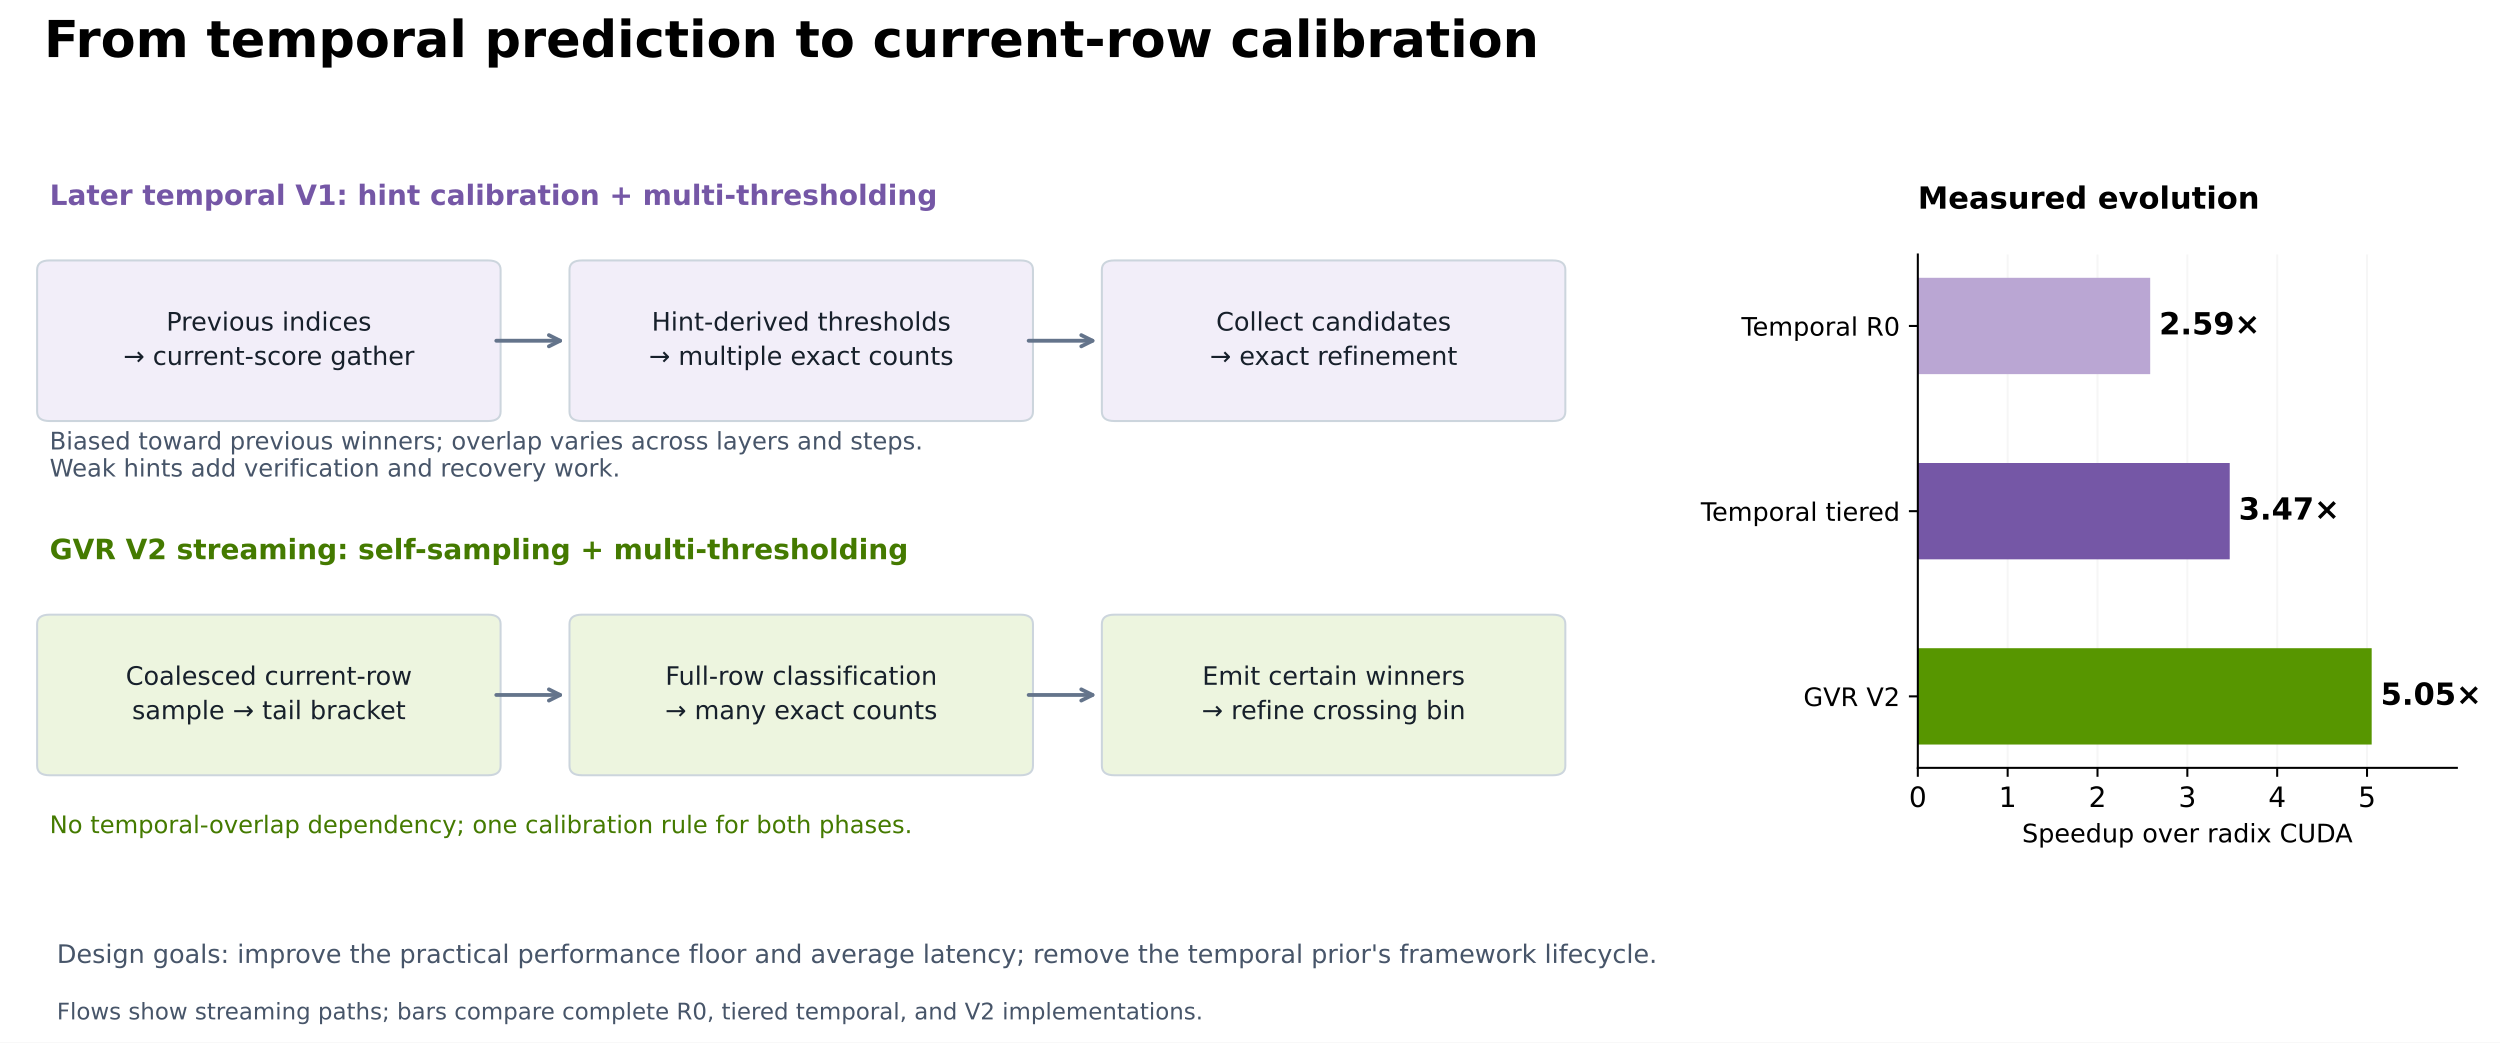
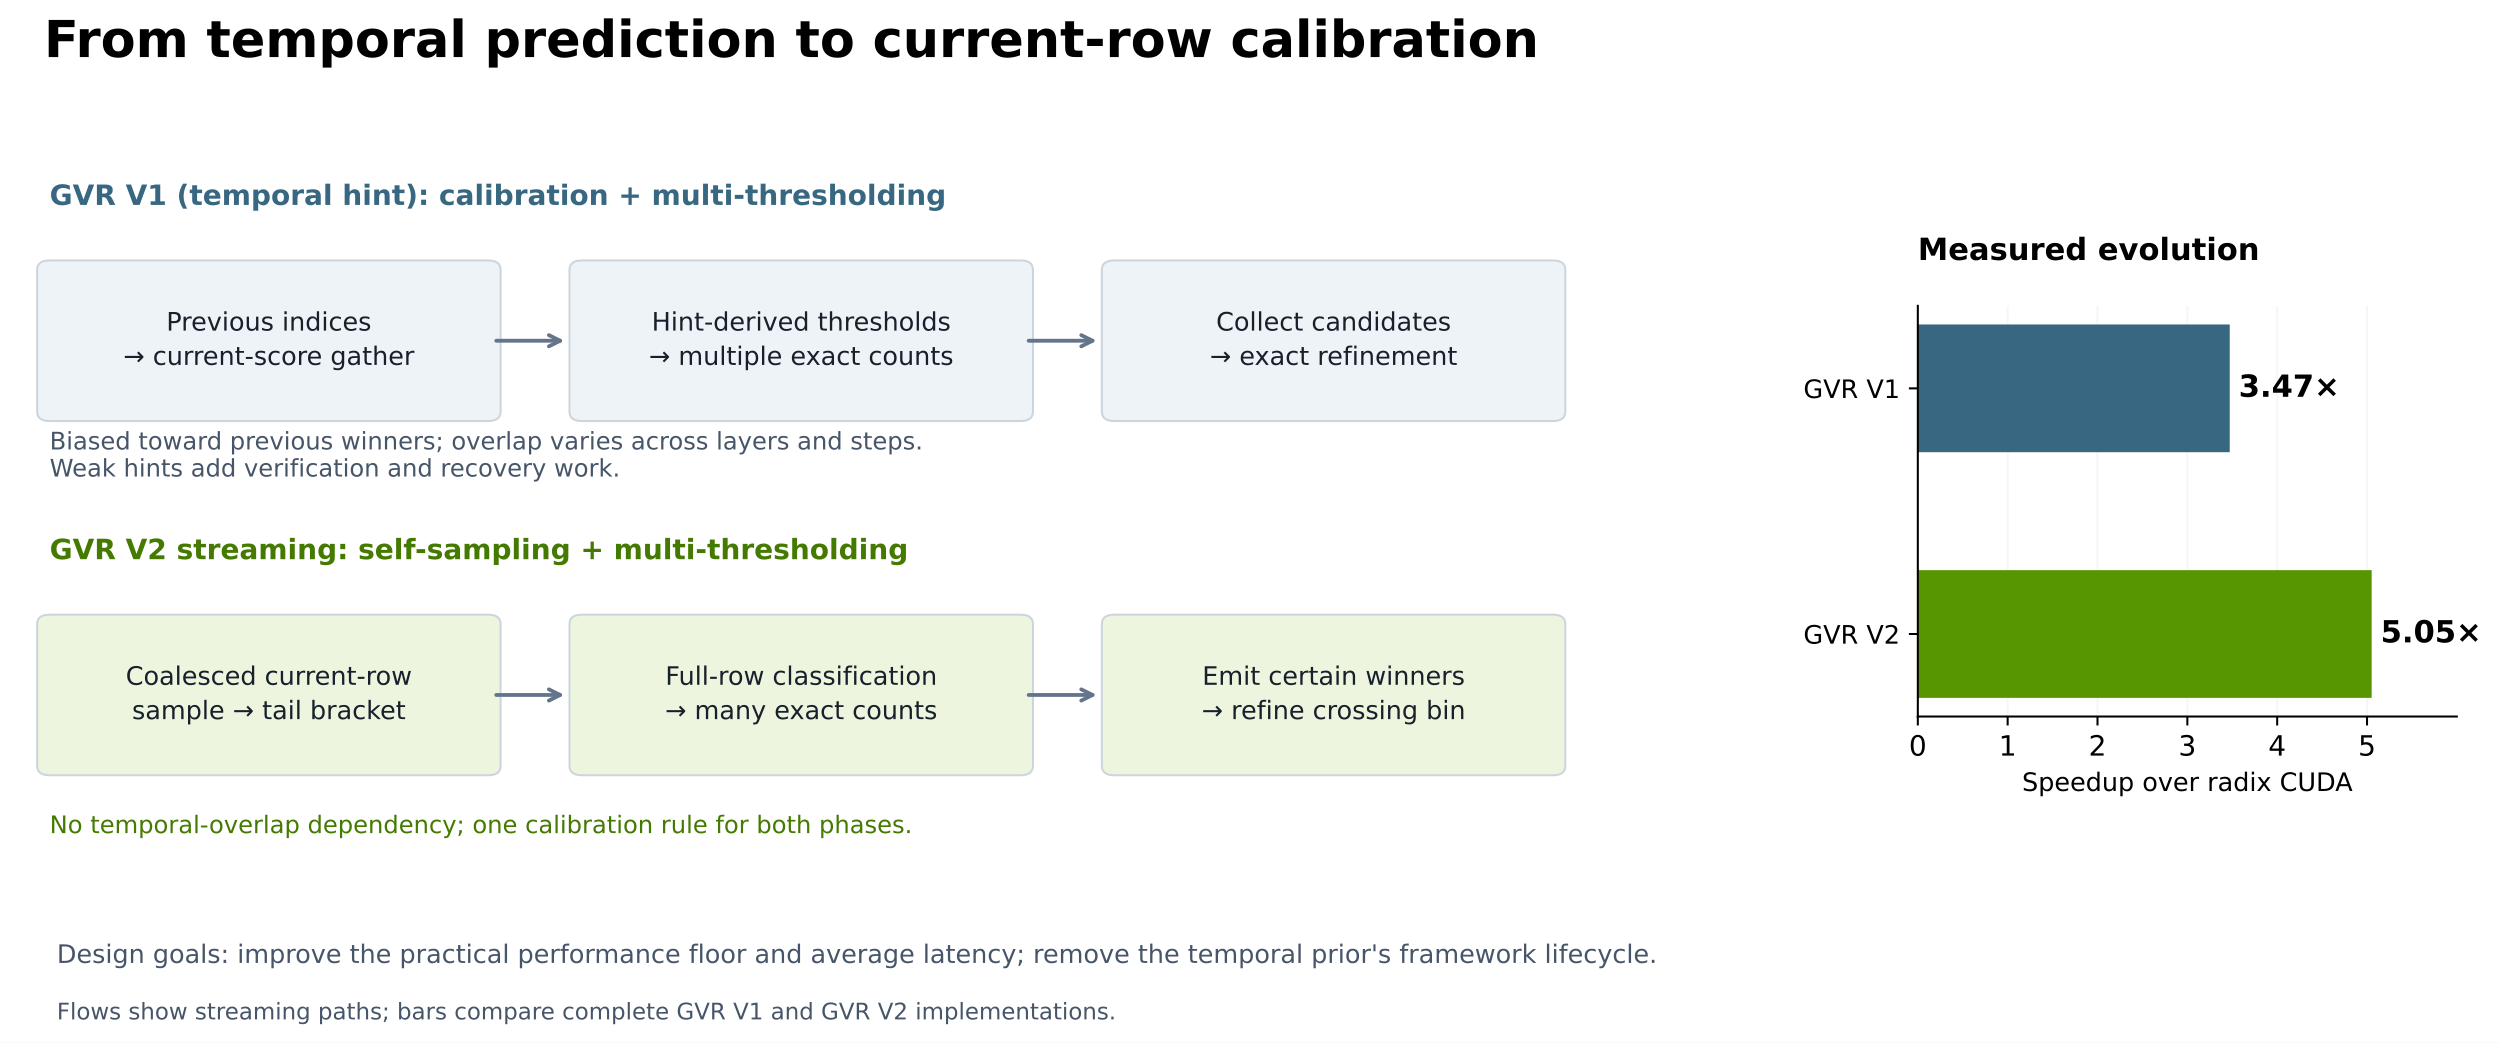
<svg xmlns="http://www.w3.org/2000/svg" xmlns:xlink="http://www.w3.org/1999/xlink" width="981.74pt" height="409.392pt" viewBox="0 0 981.74 409.392" version="1.1">
  <defs>
    <style type="text/css">*{stroke-linejoin: round; stroke-linecap: butt}</style>
  </defs>
  <g id="figure_1">
    <g id="patch_1">
      <path d="M 0 409.392 L 981.74 409.392 L 981.74 0 L 0 0 z " style="fill: #ffffff" />
    </g>
    <g id="axes_1">
      <g id="patch_2">
-         <path d="M 19.498 165.335 L 191.664 165.335 Q 196.583 165.335 196.583 161.626 L 196.583 105.984 Q 196.583 102.275 191.664 102.275 L 19.498 102.275 Q 14.579 102.275 14.579 105.984 L 14.579 161.626 Q 14.579 165.335 19.498 165.335 z " clip-path="url(#p5b26b816df)" style="fill: #f2eef9; stroke: #ccd5dd; stroke-width: 0.8; stroke-linejoin: miter" />
+         <path d="M 19.498 165.335 L 191.664 165.335 Q 196.583 165.335 196.583 161.626 L 196.583 105.984 Q 196.583 102.275 191.664 102.275 L 19.498 102.275 Q 14.579 102.275 14.579 105.984 L 14.579 161.626 Q 14.579 165.335 19.498 165.335 z " clip-path="url(#p5b26b816df)" style="fill: #eef3f7; stroke: #ccd5dd; stroke-width: 0.8; stroke-linejoin: miter" />
      </g>
      <g id="patch_3">
-         <path d="M 228.557 165.335 L 400.723 165.335 Q 405.642 165.335 405.642 161.626 L 405.642 105.984 Q 405.642 102.275 400.723 102.275 L 228.557 102.275 Q 223.638 102.275 223.638 105.984 L 223.638 161.626 Q 223.638 165.335 228.557 165.335 z " clip-path="url(#p5b26b816df)" style="fill: #f2eef9; stroke: #ccd5dd; stroke-width: 0.8; stroke-linejoin: miter" />
+         <path d="M 228.557 165.335 L 400.723 165.335 Q 405.642 165.335 405.642 161.626 L 405.642 105.984 Q 405.642 102.275 400.723 102.275 L 228.557 102.275 Q 223.638 102.275 223.638 105.984 L 223.638 161.626 Q 223.638 165.335 228.557 165.335 z " clip-path="url(#p5b26b816df)" style="fill: #eef3f7; stroke: #ccd5dd; stroke-width: 0.8; stroke-linejoin: miter" />
      </g>
      <g id="patch_4">
-         <path d="M 437.616 165.335 L 609.782 165.335 Q 614.701 165.335 614.701 161.626 L 614.701 105.984 Q 614.701 102.275 609.782 102.275 L 437.616 102.275 Q 432.697 102.275 432.697 105.984 L 432.697 161.626 Q 432.697 165.335 437.616 165.335 z " clip-path="url(#p5b26b816df)" style="fill: #f2eef9; stroke: #ccd5dd; stroke-width: 0.8; stroke-linejoin: miter" />
+         <path d="M 437.616 165.335 L 609.782 165.335 Q 614.701 165.335 614.701 161.626 L 614.701 105.984 Q 614.701 102.275 609.782 102.275 L 437.616 102.275 Q 432.697 102.275 432.697 105.984 L 432.697 161.626 Q 432.697 165.335 437.616 165.335 z " clip-path="url(#p5b26b816df)" style="fill: #eef3f7; stroke: #ccd5dd; stroke-width: 0.8; stroke-linejoin: miter" />
      </g>
      <g id="patch_5">
        <path d="M 19.498 304.439 L 191.664 304.439 Q 196.583 304.439 196.583 300.73 L 196.583 245.088 Q 196.583 241.379 191.664 241.379 L 19.498 241.379 Q 14.579 241.379 14.579 245.088 L 14.579 300.73 Q 14.579 304.439 19.498 304.439 z " clip-path="url(#p5b26b816df)" style="fill: #edf5df; stroke: #ccd5dd; stroke-width: 0.8; stroke-linejoin: miter" />
      </g>
      <g id="patch_6">
        <path d="M 228.557 304.439 L 400.723 304.439 Q 405.642 304.439 405.642 300.73 L 405.642 245.088 Q 405.642 241.379 400.723 241.379 L 228.557 241.379 Q 223.638 241.379 223.638 245.088 L 223.638 300.73 Q 223.638 304.439 228.557 304.439 z " clip-path="url(#p5b26b816df)" style="fill: #edf5df; stroke: #ccd5dd; stroke-width: 0.8; stroke-linejoin: miter" />
      </g>
      <g id="patch_7">
        <path d="M 437.616 304.439 L 609.782 304.439 Q 614.701 304.439 614.701 300.73 L 614.701 245.088 Q 614.701 241.379 609.782 241.379 L 437.616 241.379 Q 432.697 241.379 432.697 245.088 L 432.697 300.73 Q 432.697 304.439 437.616 304.439 z " clip-path="url(#p5b26b816df)" style="fill: #edf5df; stroke: #ccd5dd; stroke-width: 0.8; stroke-linejoin: miter" />
      </g>
      <g id="text_1">
-         <text style="font-weight: 700; font-size: 11px; font-family: 'DejaVu Sans'; text-anchor: start; fill: #7557a6" x="19.498" y="80.482" transform="rotate(-0 19.4976 80.4816)">Later temporal V1: hint calibration + multi-thresholding</text>
+         <text style="font-weight: 700; font-size: 11px; font-family: 'DejaVu Sans'; text-anchor: start; fill: #386781" x="19.498" y="80.482" transform="rotate(-0 19.4976 80.4816)">GVR V1 (temporal hint): calibration + multi-thresholding</text>
      </g>
      <g id="text_2">
        <text style="font-size: 10px; font-family: 'DejaVu Sans'; fill: #17202b" transform="translate(65.31205 129.8255)">Previous indices</text>
        <text style="font-size: 10px; font-family: 'DejaVu Sans'; fill: #17202b" transform="translate(48.44252 143.3028)">→ current-score gather</text>
      </g>
      <g id="text_3">
        <text style="font-size: 10px; font-family: 'DejaVu Sans'; fill: #17202b" transform="translate(255.9142 129.8255)">Hint-derived thresholds</text>
        <text style="font-size: 10px; font-family: 'DejaVu Sans'; fill: #17202b" transform="translate(254.833 143.3028)">→ multiple exact counts</text>
      </g>
      <g id="text_4">
        <text style="font-size: 10px; font-family: 'DejaVu Sans'; fill: #17202b" transform="translate(477.5703 129.8255)">Collect candidates</text>
        <text style="font-size: 10px; font-family: 'DejaVu Sans'; fill: #17202b" transform="translate(475.1195 143.3028)">→ exact refinement</text>
      </g>
      <g id="text_5">
        <text style="font-size: 9.5px; font-family: 'DejaVu Sans'; fill: #475569" transform="translate(19.4976 176.4901)">Biased toward previous winners; overlap varies across layers and steps.</text>
        <text style="font-size: 9.5px; font-family: 'DejaVu Sans'; fill: #475569" transform="translate(19.4976 187.128)">Weak hints add verification and recovery work.</text>
      </g>
      <g id="text_6">
        <text style="font-weight: 700; font-size: 11px; font-family: 'DejaVu Sans'; text-anchor: start; fill: #447a00" x="19.498" y="219.586" transform="rotate(-0 19.4976 219.5856)">GVR V2 streaming: self-sampling + multi-thresholding</text>
      </g>
      <g id="text_7">
        <text style="font-size: 10px; font-family: 'DejaVu Sans'; fill: #17202b" transform="translate(49.37689 268.9295)">Coalesced current-row</text>
        <text style="font-size: 10px; font-family: 'DejaVu Sans'; fill: #17202b" transform="translate(51.84877 282.4068)">sample → tail bracket</text>
      </g>
      <g id="text_8">
        <text style="font-size: 10px; font-family: 'DejaVu Sans'; fill: #17202b" transform="translate(261.2673 268.9295)">Full-row classification</text>
        <text style="font-size: 10px; font-family: 'DejaVu Sans'; fill: #17202b" transform="translate(261.1877 282.4068)">→ many exact counts</text>
      </g>
      <g id="text_9">
        <text style="font-size: 10px; font-family: 'DejaVu Sans'; fill: #17202b" transform="translate(472.1265 268.9295)">Emit certain winners</text>
        <text style="font-size: 10px; font-family: 'DejaVu Sans'; fill: #17202b" transform="translate(471.9031 282.4068)">→ refine crossing bin</text>
      </g>
      <g id="patch_8">
        <path d="M 194.894 133.805 Q 208.264 133.805 219.957 133.805 " style="fill: none; stroke: #64748b; stroke-width: 1.5; stroke-linecap: round" />
        <path d="M 215.557 131.605 L 219.957 133.805 L 215.557 136.005 " style="fill: none; stroke: #64748b; stroke-width: 1.5; stroke-linecap: round" />
      </g>
      <g id="patch_9">
        <path d="M 403.953 133.805 Q 417.323 133.805 429.016 133.805 " style="fill: none; stroke: #64748b; stroke-width: 1.5; stroke-linecap: round" />
        <path d="M 424.616 131.605 L 429.016 133.805 L 424.616 136.005 " style="fill: none; stroke: #64748b; stroke-width: 1.5; stroke-linecap: round" />
      </g>
      <g id="patch_10">
        <path d="M 194.894 272.909 Q 208.264 272.909 219.957 272.909 " style="fill: none; stroke: #64748b; stroke-width: 1.5; stroke-linecap: round" />
        <path d="M 215.557 270.709 L 219.957 272.909 L 215.557 275.109 " style="fill: none; stroke: #64748b; stroke-width: 1.5; stroke-linecap: round" />
      </g>
      <g id="patch_11">
        <path d="M 403.953 272.909 Q 417.323 272.909 429.016 272.909 " style="fill: none; stroke: #64748b; stroke-width: 1.5; stroke-linecap: round" />
        <path d="M 424.616 270.709 L 429.016 272.909 L 424.616 275.109 " style="fill: none; stroke: #64748b; stroke-width: 1.5; stroke-linecap: round" />
      </g>
      <g id="text_10">
        <text style="font-size: 9.5px; font-family: 'DejaVu Sans'; text-anchor: start; fill: #447a00" x="19.498" y="327.159" transform="rotate(-0 19.4976 327.1594)">No temporal-overlap dependency; one calibration rule for both phases.</text>
      </g>
    </g>
    <g id="axes_2">
      <g id="patch_12">
-         <path d="M 753.12 301.536 L 964.8 301.536 L 964.8 99.936 L 753.12 99.936 z " style="fill: #ffffff" />
+         <path d="M 753.12 281.376 L 964.8 281.376 L 964.8 120.096 L 753.12 120.096 z " style="fill: #ffffff" />
      </g>
      <g id="matplotlib.axis_1">
        <g id="xtick_1">
          <g id="line2d_1">
-             <path d="M 753.12 301.536 L 753.12 99.936 " clip-path="url(#p7621fe8e9c)" style="fill: none; stroke: #b0b0b0; stroke-opacity: 0.12; stroke-width: 0.8; stroke-linecap: square" />
+             <path d="M 753.12 281.376 L 753.12 120.096 " clip-path="url(#p27f41e3bb8)" style="fill: none; stroke: #b0b0b0; stroke-opacity: 0.12; stroke-width: 0.8; stroke-linecap: square" />
          </g>
          <g id="line2d_2">
            <defs>
              <path id="m2a15120bd5" d="M 0 0 L 0 3.5 " style="stroke: #000000; stroke-width: 0.8" />
            </defs>
            <g>
-               <use xlink:href="#m2a15120bd5" x="753.12" y="301.536" style="stroke: #000000; stroke-width: 0.8" />
+               <use xlink:href="#m2a15120bd5" x="753.12" y="281.376" style="stroke: #000000; stroke-width: 0.8" />
            </g>
          </g>
          <g id="text_11">
-             <text style="font-size: 11px; font-family: 'DejaVu Sans'; text-anchor: middle" x="753.12" y="316.894" transform="rotate(-0 753.12 316.8943)">0</text>
+             <text style="font-size: 11px; font-family: 'DejaVu Sans'; text-anchor: middle" x="753.12" y="296.734" transform="rotate(-0 753.12 296.7343)">0</text>
          </g>
        </g>
        <g id="xtick_2">
          <g id="line2d_3">
-             <path d="M 788.4 301.536 L 788.4 99.936 " clip-path="url(#p7621fe8e9c)" style="fill: none; stroke: #b0b0b0; stroke-opacity: 0.12; stroke-width: 0.8; stroke-linecap: square" />
+             <path d="M 788.4 281.376 L 788.4 120.096 " clip-path="url(#p27f41e3bb8)" style="fill: none; stroke: #b0b0b0; stroke-opacity: 0.12; stroke-width: 0.8; stroke-linecap: square" />
          </g>
          <g id="line2d_4">
            <g>
-               <use xlink:href="#m2a15120bd5" x="788.4" y="301.536" style="stroke: #000000; stroke-width: 0.8" />
+               <use xlink:href="#m2a15120bd5" x="788.4" y="281.376" style="stroke: #000000; stroke-width: 0.8" />
            </g>
          </g>
          <g id="text_12">
-             <text style="font-size: 11px; font-family: 'DejaVu Sans'; text-anchor: middle" x="788.4" y="316.894" transform="rotate(-0 788.4 316.8943)">1</text>
+             <text style="font-size: 11px; font-family: 'DejaVu Sans'; text-anchor: middle" x="788.4" y="296.734" transform="rotate(-0 788.4 296.7343)">1</text>
          </g>
        </g>
        <g id="xtick_3">
          <g id="line2d_5">
-             <path d="M 823.68 301.536 L 823.68 99.936 " clip-path="url(#p7621fe8e9c)" style="fill: none; stroke: #b0b0b0; stroke-opacity: 0.12; stroke-width: 0.8; stroke-linecap: square" />
+             <path d="M 823.68 281.376 L 823.68 120.096 " clip-path="url(#p27f41e3bb8)" style="fill: none; stroke: #b0b0b0; stroke-opacity: 0.12; stroke-width: 0.8; stroke-linecap: square" />
          </g>
          <g id="line2d_6">
            <g>
-               <use xlink:href="#m2a15120bd5" x="823.68" y="301.536" style="stroke: #000000; stroke-width: 0.8" />
+               <use xlink:href="#m2a15120bd5" x="823.68" y="281.376" style="stroke: #000000; stroke-width: 0.8" />
            </g>
          </g>
          <g id="text_13">
-             <text style="font-size: 11px; font-family: 'DejaVu Sans'; text-anchor: middle" x="823.68" y="316.894" transform="rotate(-0 823.68 316.8943)">2</text>
+             <text style="font-size: 11px; font-family: 'DejaVu Sans'; text-anchor: middle" x="823.68" y="296.734" transform="rotate(-0 823.68 296.7343)">2</text>
          </g>
        </g>
        <g id="xtick_4">
          <g id="line2d_7">
-             <path d="M 858.96 301.536 L 858.96 99.936 " clip-path="url(#p7621fe8e9c)" style="fill: none; stroke: #b0b0b0; stroke-opacity: 0.12; stroke-width: 0.8; stroke-linecap: square" />
+             <path d="M 858.96 281.376 L 858.96 120.096 " clip-path="url(#p27f41e3bb8)" style="fill: none; stroke: #b0b0b0; stroke-opacity: 0.12; stroke-width: 0.8; stroke-linecap: square" />
          </g>
          <g id="line2d_8">
            <g>
-               <use xlink:href="#m2a15120bd5" x="858.96" y="301.536" style="stroke: #000000; stroke-width: 0.8" />
+               <use xlink:href="#m2a15120bd5" x="858.96" y="281.376" style="stroke: #000000; stroke-width: 0.8" />
            </g>
          </g>
          <g id="text_14">
-             <text style="font-size: 11px; font-family: 'DejaVu Sans'; text-anchor: middle" x="858.96" y="316.894" transform="rotate(-0 858.96 316.8943)">3</text>
+             <text style="font-size: 11px; font-family: 'DejaVu Sans'; text-anchor: middle" x="858.96" y="296.734" transform="rotate(-0 858.96 296.7343)">3</text>
          </g>
        </g>
        <g id="xtick_5">
          <g id="line2d_9">
-             <path d="M 894.24 301.536 L 894.24 99.936 " clip-path="url(#p7621fe8e9c)" style="fill: none; stroke: #b0b0b0; stroke-opacity: 0.12; stroke-width: 0.8; stroke-linecap: square" />
+             <path d="M 894.24 281.376 L 894.24 120.096 " clip-path="url(#p27f41e3bb8)" style="fill: none; stroke: #b0b0b0; stroke-opacity: 0.12; stroke-width: 0.8; stroke-linecap: square" />
          </g>
          <g id="line2d_10">
            <g>
-               <use xlink:href="#m2a15120bd5" x="894.24" y="301.536" style="stroke: #000000; stroke-width: 0.8" />
+               <use xlink:href="#m2a15120bd5" x="894.24" y="281.376" style="stroke: #000000; stroke-width: 0.8" />
            </g>
          </g>
          <g id="text_15">
-             <text style="font-size: 11px; font-family: 'DejaVu Sans'; text-anchor: middle" x="894.24" y="316.894" transform="rotate(-0 894.24 316.8943)">4</text>
+             <text style="font-size: 11px; font-family: 'DejaVu Sans'; text-anchor: middle" x="894.24" y="296.734" transform="rotate(-0 894.24 296.7343)">4</text>
          </g>
        </g>
        <g id="xtick_6">
          <g id="line2d_11">
-             <path d="M 929.52 301.536 L 929.52 99.936 " clip-path="url(#p7621fe8e9c)" style="fill: none; stroke: #b0b0b0; stroke-opacity: 0.12; stroke-width: 0.8; stroke-linecap: square" />
+             <path d="M 929.52 281.376 L 929.52 120.096 " clip-path="url(#p27f41e3bb8)" style="fill: none; stroke: #b0b0b0; stroke-opacity: 0.12; stroke-width: 0.8; stroke-linecap: square" />
          </g>
          <g id="line2d_12">
            <g>
-               <use xlink:href="#m2a15120bd5" x="929.52" y="301.536" style="stroke: #000000; stroke-width: 0.8" />
+               <use xlink:href="#m2a15120bd5" x="929.52" y="281.376" style="stroke: #000000; stroke-width: 0.8" />
            </g>
          </g>
          <g id="text_16">
-             <text style="font-size: 11px; font-family: 'DejaVu Sans'; text-anchor: middle" x="929.52" y="316.894" transform="rotate(-0 929.52 316.8943)">5</text>
+             <text style="font-size: 11px; font-family: 'DejaVu Sans'; text-anchor: middle" x="929.52" y="296.734" transform="rotate(-0 929.52 296.7343)">5</text>
          </g>
        </g>
        <g id="text_17">
-           <text style="font-size: 10px; font-family: 'DejaVu Sans'; text-anchor: middle" x="858.96" y="330.78" transform="rotate(-0 858.96 330.7804)">Speedup over radix CUDA</text>
+           <text style="font-size: 10px; font-family: 'DejaVu Sans'; text-anchor: middle" x="858.96" y="310.62" transform="rotate(-0 858.96 310.6204)">Speedup over radix CUDA</text>
        </g>
      </g>
      <g id="matplotlib.axis_2">
        <g id="ytick_1">
          <g id="line2d_13">
            <defs>
              <path id="m040ed7ae38" d="M 0 0 L -3.5 0 " style="stroke: #000000; stroke-width: 0.8" />
            </defs>
            <g>
-               <use xlink:href="#m040ed7ae38" x="753.12" y="128.009" style="stroke: #000000; stroke-width: 0.8" />
+               <use xlink:href="#m040ed7ae38" x="753.12" y="152.506" style="stroke: #000000; stroke-width: 0.8" />
            </g>
          </g>
          <g id="text_18">
-             <text style="font-size: 10px; font-family: 'DejaVu Sans'; text-anchor: end" x="746.12" y="131.808" transform="rotate(-0 746.12 131.8079)">Temporal R0</text>
+             <text style="font-size: 10px; font-family: 'DejaVu Sans'; text-anchor: end" x="746.12" y="156.306" transform="rotate(-0 746.12 156.3056)">GVR V1</text>
          </g>
        </g>
        <g id="ytick_2">
          <g id="line2d_14">
            <g>
-               <use xlink:href="#m040ed7ae38" x="753.12" y="200.736" style="stroke: #000000; stroke-width: 0.8" />
+               <use xlink:href="#m040ed7ae38" x="753.12" y="248.966" style="stroke: #000000; stroke-width: 0.8" />
            </g>
          </g>
          <g id="text_19">
-             <text style="font-size: 10px; font-family: 'DejaVu Sans'; text-anchor: end" x="746.12" y="204.535" transform="rotate(-0 746.12 204.5352)">Temporal tiered</text>
-           </g>
-         </g>
-         <g id="ytick_3">
-           <g id="line2d_15">
-             <g>
-               <use xlink:href="#m040ed7ae38" x="753.12" y="273.463" style="stroke: #000000; stroke-width: 0.8" />
-             </g>
-           </g>
-           <g id="text_20">
-             <text style="font-size: 10px; font-family: 'DejaVu Sans'; text-anchor: end" x="746.12" y="277.262" transform="rotate(-0 746.12 277.2625)">GVR V2</text>
+             <text style="font-size: 10px; font-family: 'DejaVu Sans'; text-anchor: end" x="746.12" y="252.765" transform="rotate(-0 746.12 252.7649)">GVR V2</text>
          </g>
        </g>
      </g>
      <g id="patch_13">
-         <path d="M 753.12 109.1 L 844.373 109.1 L 844.373 146.918 L 753.12 146.918 z " clip-path="url(#p7621fe8e9c)" style="fill: #baa6d3" />
+         <path d="M 753.12 127.427 L 875.607 127.427 L 875.607 177.586 L 753.12 177.586 z " clip-path="url(#p27f41e3bb8)" style="fill: #386781" />
      </g>
      <g id="patch_14">
-         <path d="M 753.12 181.827 L 875.607 181.827 L 875.607 219.645 L 753.12 219.645 z " clip-path="url(#p7621fe8e9c)" style="fill: #7557a6" />
+         <path d="M 753.12 223.886 L 931.35 223.886 L 931.35 274.045 L 753.12 274.045 z " clip-path="url(#p27f41e3bb8)" style="fill: #579600" />
      </g>
      <g id="patch_15">
-         <path d="M 753.12 254.554 L 931.35 254.554 L 931.35 292.372 L 753.12 292.372 z " clip-path="url(#p7621fe8e9c)" style="fill: #579600" />
+         <path d="M 753.12 281.376 L 753.12 120.096 " style="fill: none; stroke: #000000; stroke-width: 0.8; stroke-linejoin: miter; stroke-linecap: square" />
      </g>
      <g id="patch_16">
-         <path d="M 753.12 301.536 L 753.12 99.936 " style="fill: none; stroke: #000000; stroke-width: 0.8; stroke-linejoin: miter; stroke-linecap: square" />
-       </g>
-       <g id="patch_17">
-         <path d="M 753.12 301.536 L 964.8 301.536 " style="fill: none; stroke: #000000; stroke-width: 0.8; stroke-linejoin: miter; stroke-linecap: square" />
+         <path d="M 753.12 281.376 L 964.8 281.376 " style="fill: none; stroke: #000000; stroke-width: 0.8; stroke-linejoin: miter; stroke-linecap: square" />
+       </g>
+       <g id="text_20">
+         <text style="font-weight: 700; font-size: 12px; font-family: 'DejaVu Sans'; text-anchor: start" x="879.135" y="155.818" transform="rotate(-0 879.1351 155.8176)">3.47×</text>
      </g>
      <g id="text_21">
-         <text style="font-weight: 700; font-size: 12px; font-family: 'DejaVu Sans'; text-anchor: start" x="847.901" y="131.32" transform="rotate(-0 847.9013 131.32)">2.59×</text>
+         <text style="font-weight: 700; font-size: 12px; font-family: 'DejaVu Sans'; text-anchor: start" x="934.878" y="252.277" transform="rotate(-0 934.8778 252.2769)">5.05×</text>
      </g>
      <g id="text_22">
-         <text style="font-weight: 700; font-size: 12px; font-family: 'DejaVu Sans'; text-anchor: start" x="879.135" y="204.047" transform="rotate(-0 879.1351 204.0472)">3.47×</text>
-       </g>
-       <g id="text_23">
-         <text style="font-weight: 700; font-size: 12px; font-family: 'DejaVu Sans'; text-anchor: start" x="934.878" y="276.775" transform="rotate(-0 934.8778 276.7745)">5.05×</text>
-       </g>
-       <g id="text_24">
-         <text style="font-weight: 700; font-size: 12px; font-family: 'DejaVu Sans'; text-anchor: start" x="753.12" y="81.936" transform="rotate(-0 753.12 81.936)">Measured evolution</text>
-       </g>
+         <text style="font-weight: 700; font-size: 12px; font-family: 'DejaVu Sans'; text-anchor: start" x="753.12" y="102.096" transform="rotate(-0 753.12 102.096)">Measured evolution</text>
+       </g>
+     </g>
+     <g id="text_23">
+       <text style="font-weight: 700; font-size: 20px; font-family: 'DejaVu Sans'; text-anchor: start" x="17.28" y="22.397" transform="rotate(-0 17.28 22.39688)">From temporal prediction to current-row calibration</text>
+     </g>
+     <g id="text_24">
+       <text style="font-size: 10px; font-family: 'DejaVu Sans'; text-anchor: start; fill: #475569" x="22.32" y="378.144" transform="rotate(-0 22.32 378.144)">Design goals: improve the practical performance floor and average latency; remove the temporal prior's framework lifecycle.</text>
    </g>
    <g id="text_25">
-       <text style="font-weight: 700; font-size: 20px; font-family: 'DejaVu Sans'; text-anchor: start" x="17.28" y="22.397" transform="rotate(-0 17.28 22.39688)">From temporal prediction to current-row calibration</text>
-     </g>
-     <g id="text_26">
-       <text style="font-size: 10px; font-family: 'DejaVu Sans'; text-anchor: start; fill: #475569" x="22.32" y="378.144" transform="rotate(-0 22.32 378.144)">Design goals: improve the practical performance floor and average latency; remove the temporal prior's framework lifecycle.</text>
-     </g>
-     <g id="text_27">
-       <text style="font-size: 9px; font-family: 'DejaVu Sans'; text-anchor: start; fill: #475569" x="22.32" y="400.32" transform="rotate(-0 22.32 400.32)">Flows show streaming paths; bars compare complete R0, tiered temporal, and V2 implementations.</text>
+       <text style="font-size: 9px; font-family: 'DejaVu Sans'; text-anchor: start; fill: #475569" x="22.32" y="400.32" transform="rotate(-0 22.32 400.32)">Flows show streaming paths; bars compare complete GVR V1 and GVR V2 implementations.</text>
    </g>
  </g>
  <defs>
    <clipPath id="p5b26b816df">
      <rect x="7.2" y="59.616" width="614.88" height="278.208" />
    </clipPath>
-     <clipPath id="p7621fe8e9c">
-       <rect x="753.12" y="99.936" width="211.68" height="201.6" />
+     <clipPath id="p27f41e3bb8">
+       <rect x="753.12" y="120.096" width="211.68" height="161.28" />
    </clipPath>
  </defs>
</svg>
